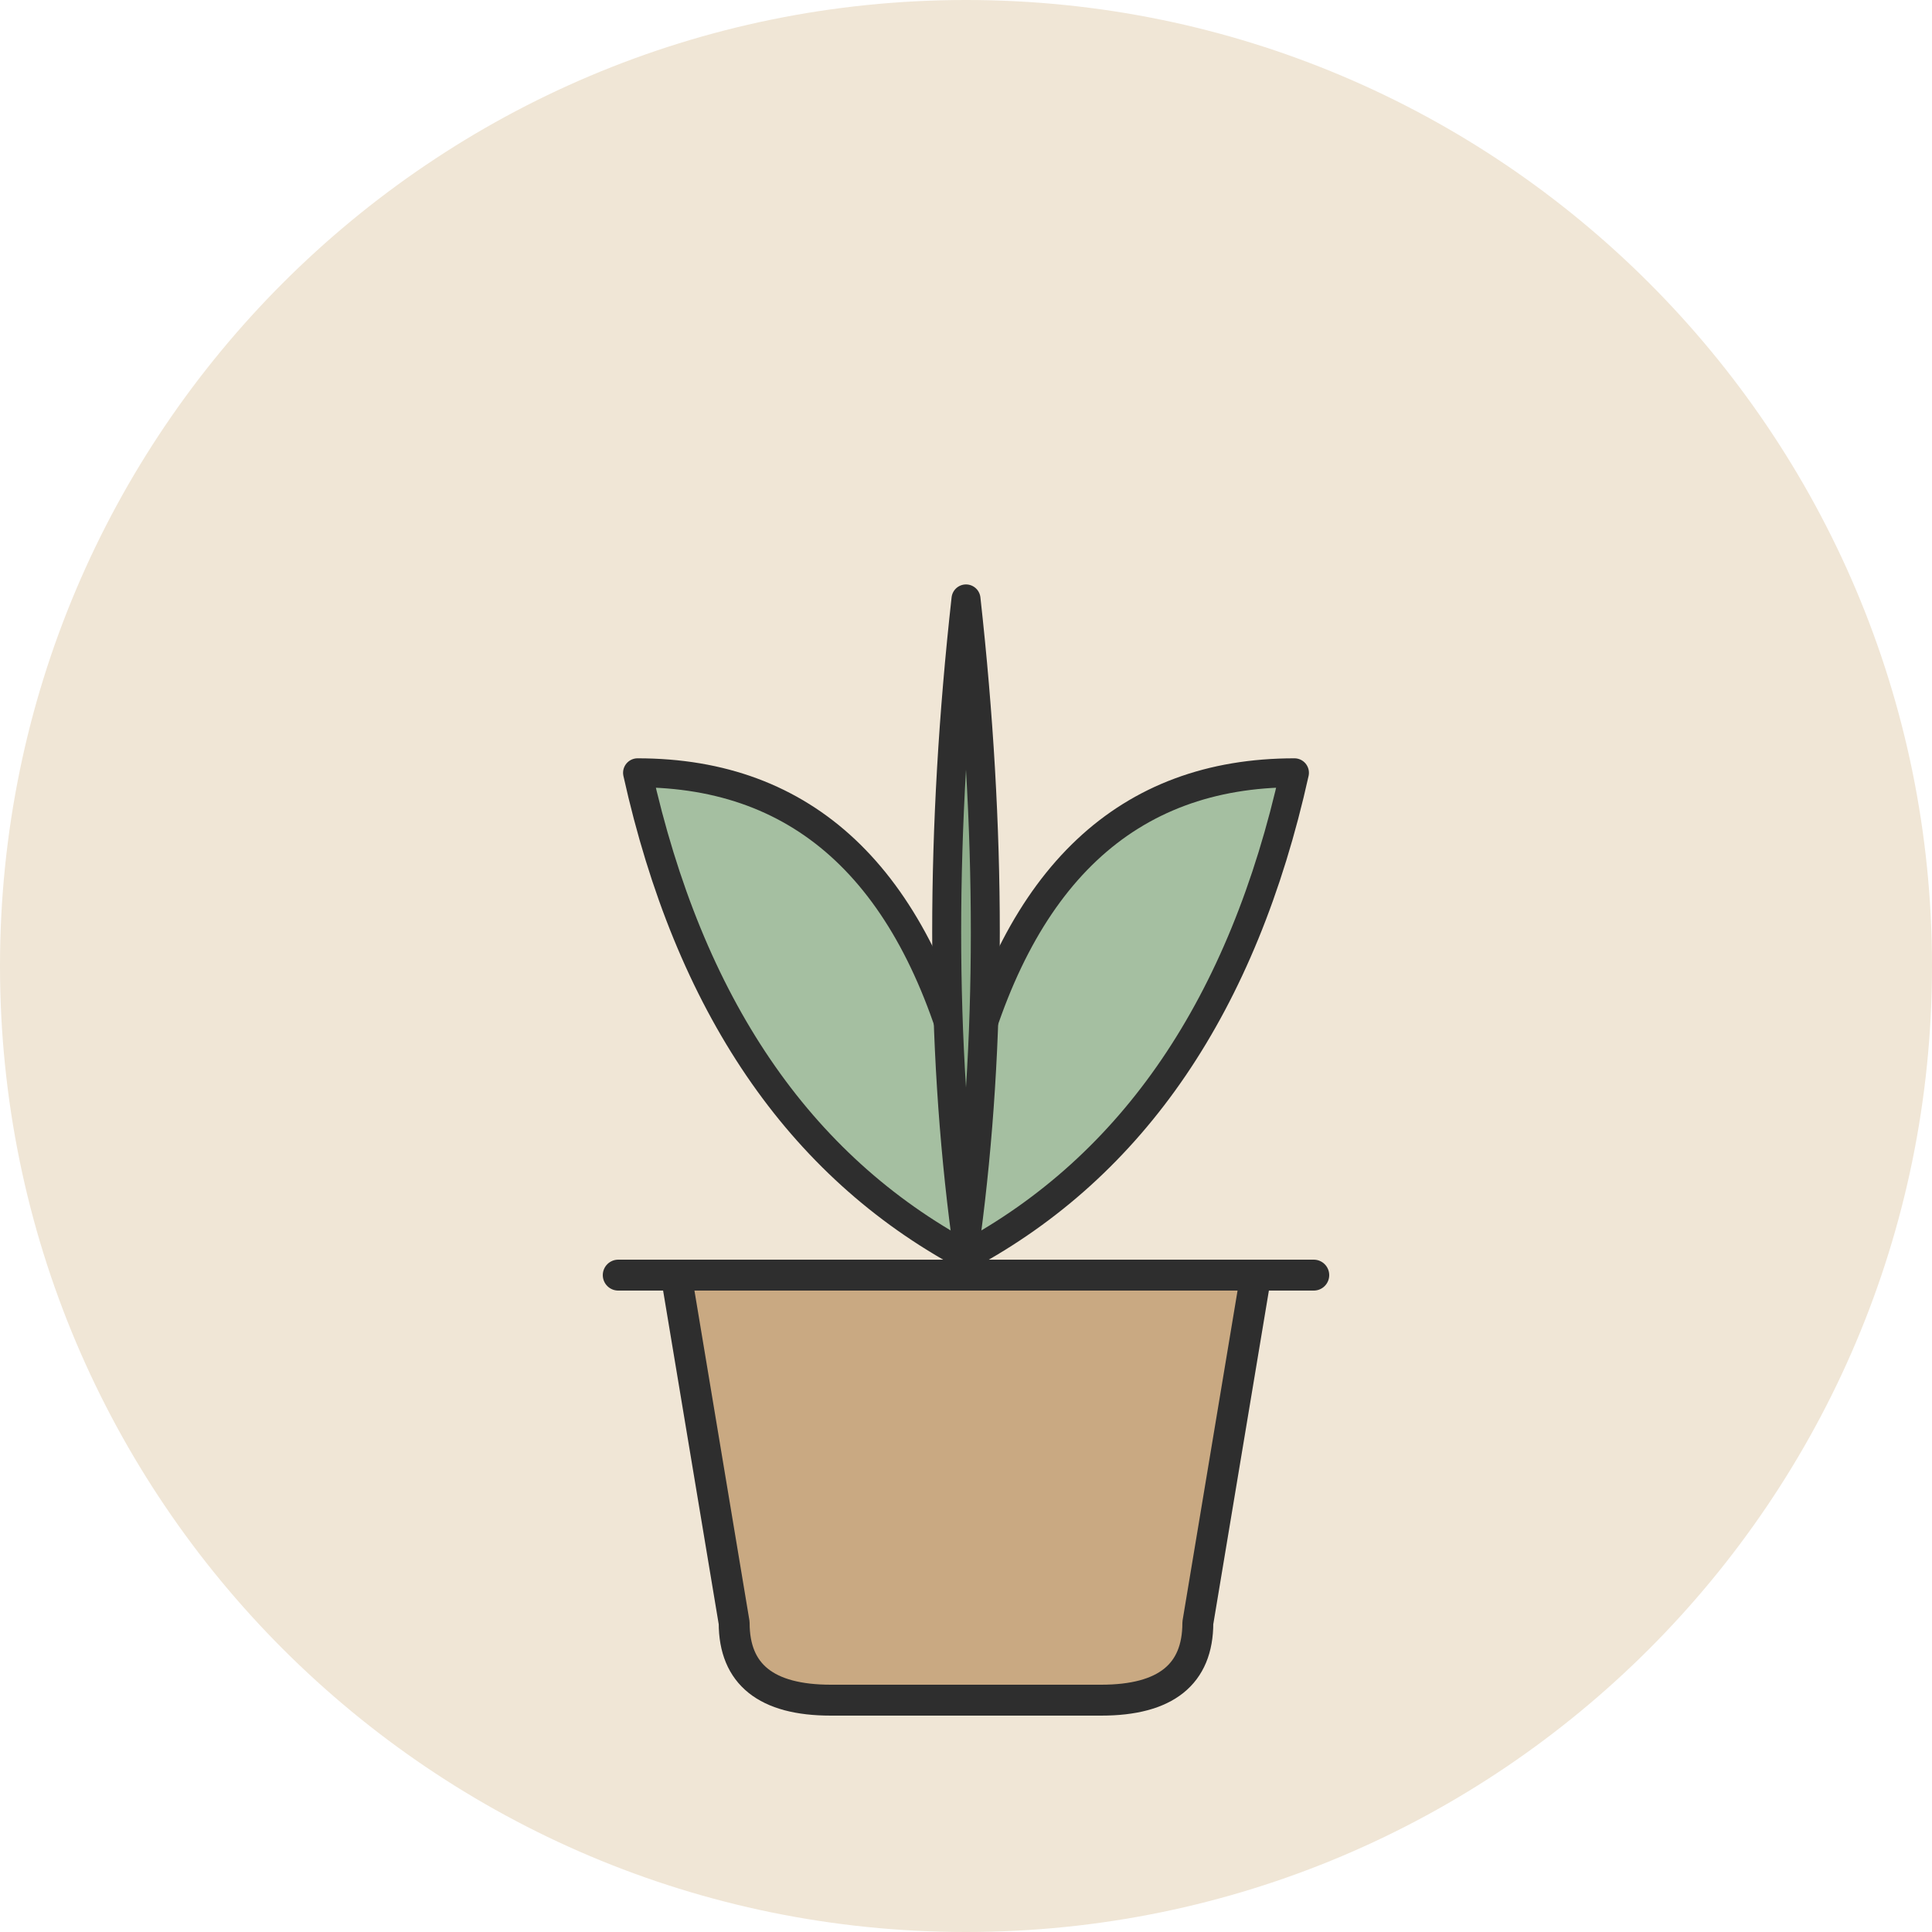
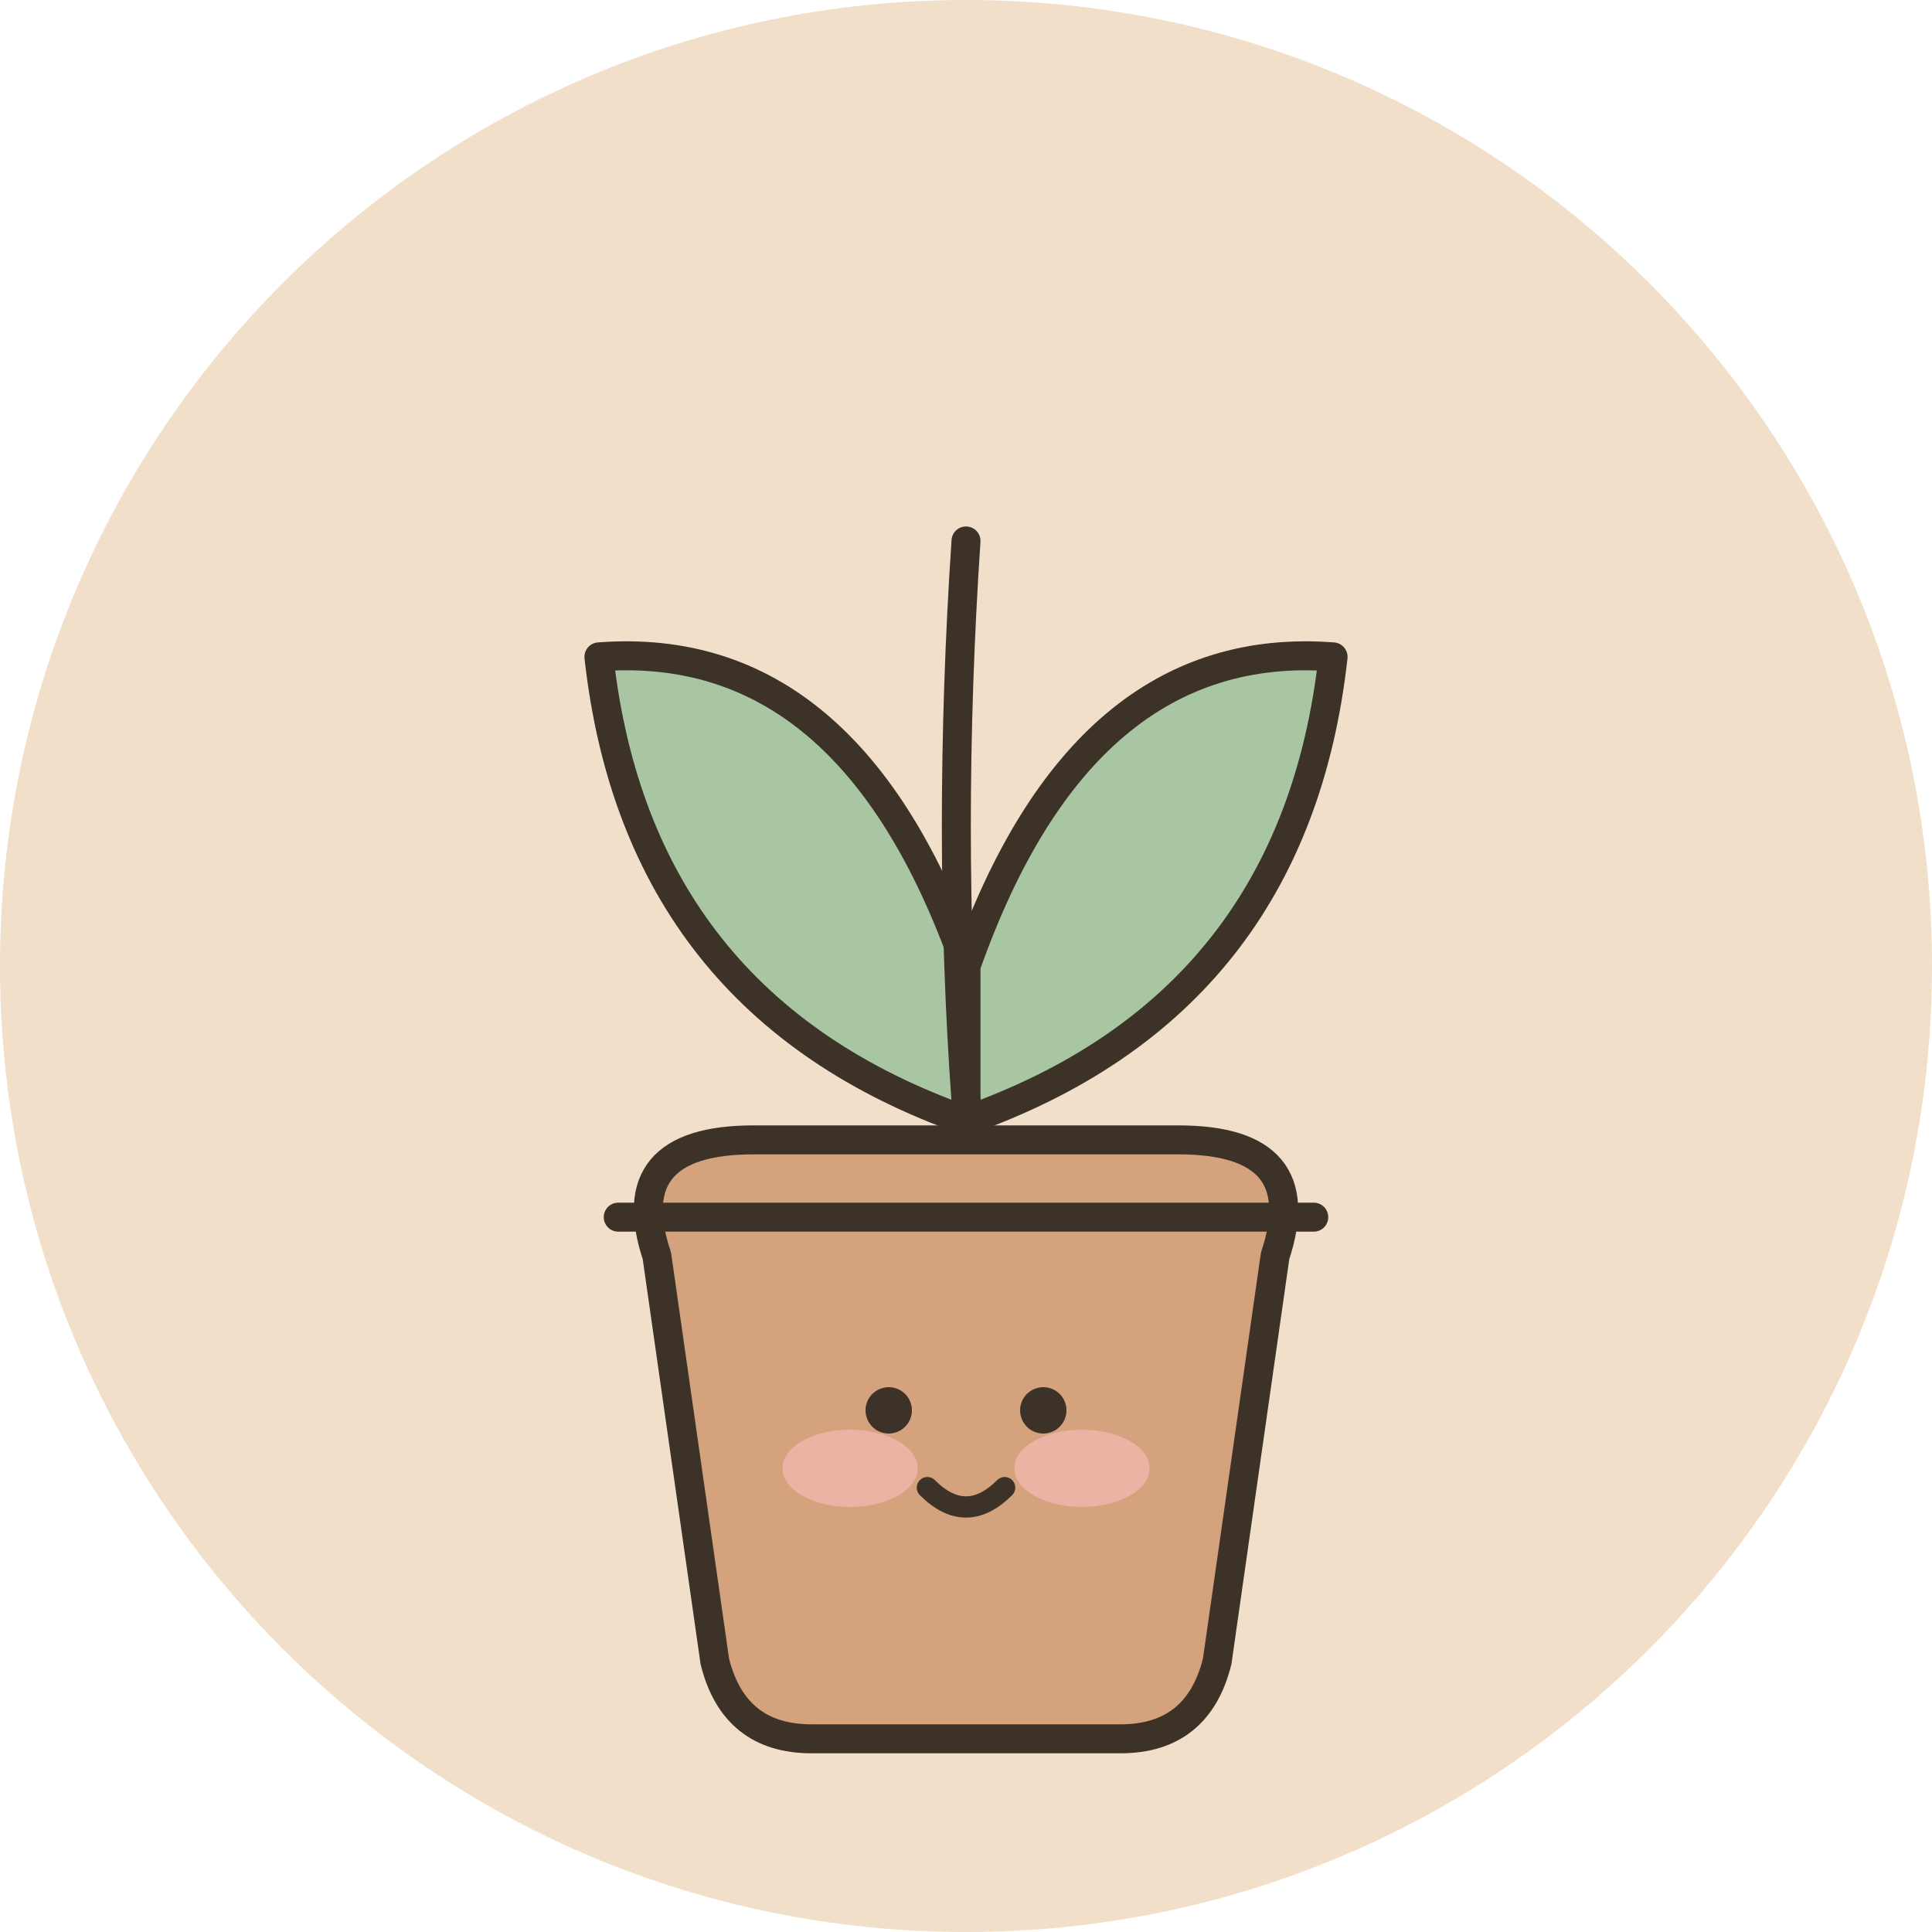
<svg xmlns="http://www.w3.org/2000/svg" viewBox="0 0 200 200" role="img" aria-label="Planta">
-   <circle cx="100" cy="100" r="100" fill="#F0E6D6" />
-   <path d="M70 132 L76 168 Q76 176 86 176 L114 176 Q124 176 124 168 L130 132 Z" fill="#C9A982" stroke="#2E2E2E" stroke-width="3.2" stroke-linejoin="round" />
-   <path d="M64 132 L136 132" stroke="#2E2E2E" stroke-width="3.2" stroke-linecap="round" />
-   <g stroke="#2E2E2E" stroke-width="3" stroke-linejoin="round" stroke-linecap="round" fill="#A5BFA1">
-     <path d="M100 130 Q74 116 66 80 Q92 80 100 112 Z" />
-     <path d="M100 130 Q126 116 134 80 Q108 80 100 112 Z" />
-     <path d="M100 128 Q96 98 100 62 Q104 98 100 128 Z" fill="#8FAE8C" />
+   <circle cx="100" cy="100" r="100" fill="#F2DFC9" />
+   <g stroke="#3D3228" stroke-width="3" stroke-linejoin="round" stroke-linecap="round">
+     <path d="M100 116 Q66 104 62 68 Q88 66 100 100 Z" fill="#A9C6A3" />
+     <path d="M100 116 Q134 104 138 68 Q112 66 100 100 Z" fill="#A9C6A3" />
+     <path d="M100 114 Q98 86 100 56" fill="none" />
  </g>
-   <path d="M100 128 L100 132" stroke="#2E2E2E" stroke-width="3" stroke-linecap="round" />
+   <path d="M68 130 Q64 118 78 118 L122 118 Q136 118 132 130 L126 172 Q124 180 116 180 L84 180 Q76 180 74 172 Z" fill="#D4A37E" stroke="#3D3228" stroke-width="3" stroke-linejoin="round" />
+   <path d="M64 126 L136 126" stroke="#3D3228" stroke-width="3" stroke-linecap="round" fill="none" />
+   <g fill="#F2B5AC" opacity="0.8">
+     <ellipse cx="88" cy="152" rx="7" ry="4" />
+     <ellipse cx="112" cy="152" rx="7" ry="4" />
+   </g>
+   <g fill="#3D3228">
+     <circle cx="92" cy="146" r="2.4" />
+     <circle cx="108" cy="146" r="2.4" />
+   </g>
+   <path d="M96 154 Q100 158 104 154" fill="none" stroke="#3D3228" stroke-width="2.2" stroke-linecap="round" />
</svg>
